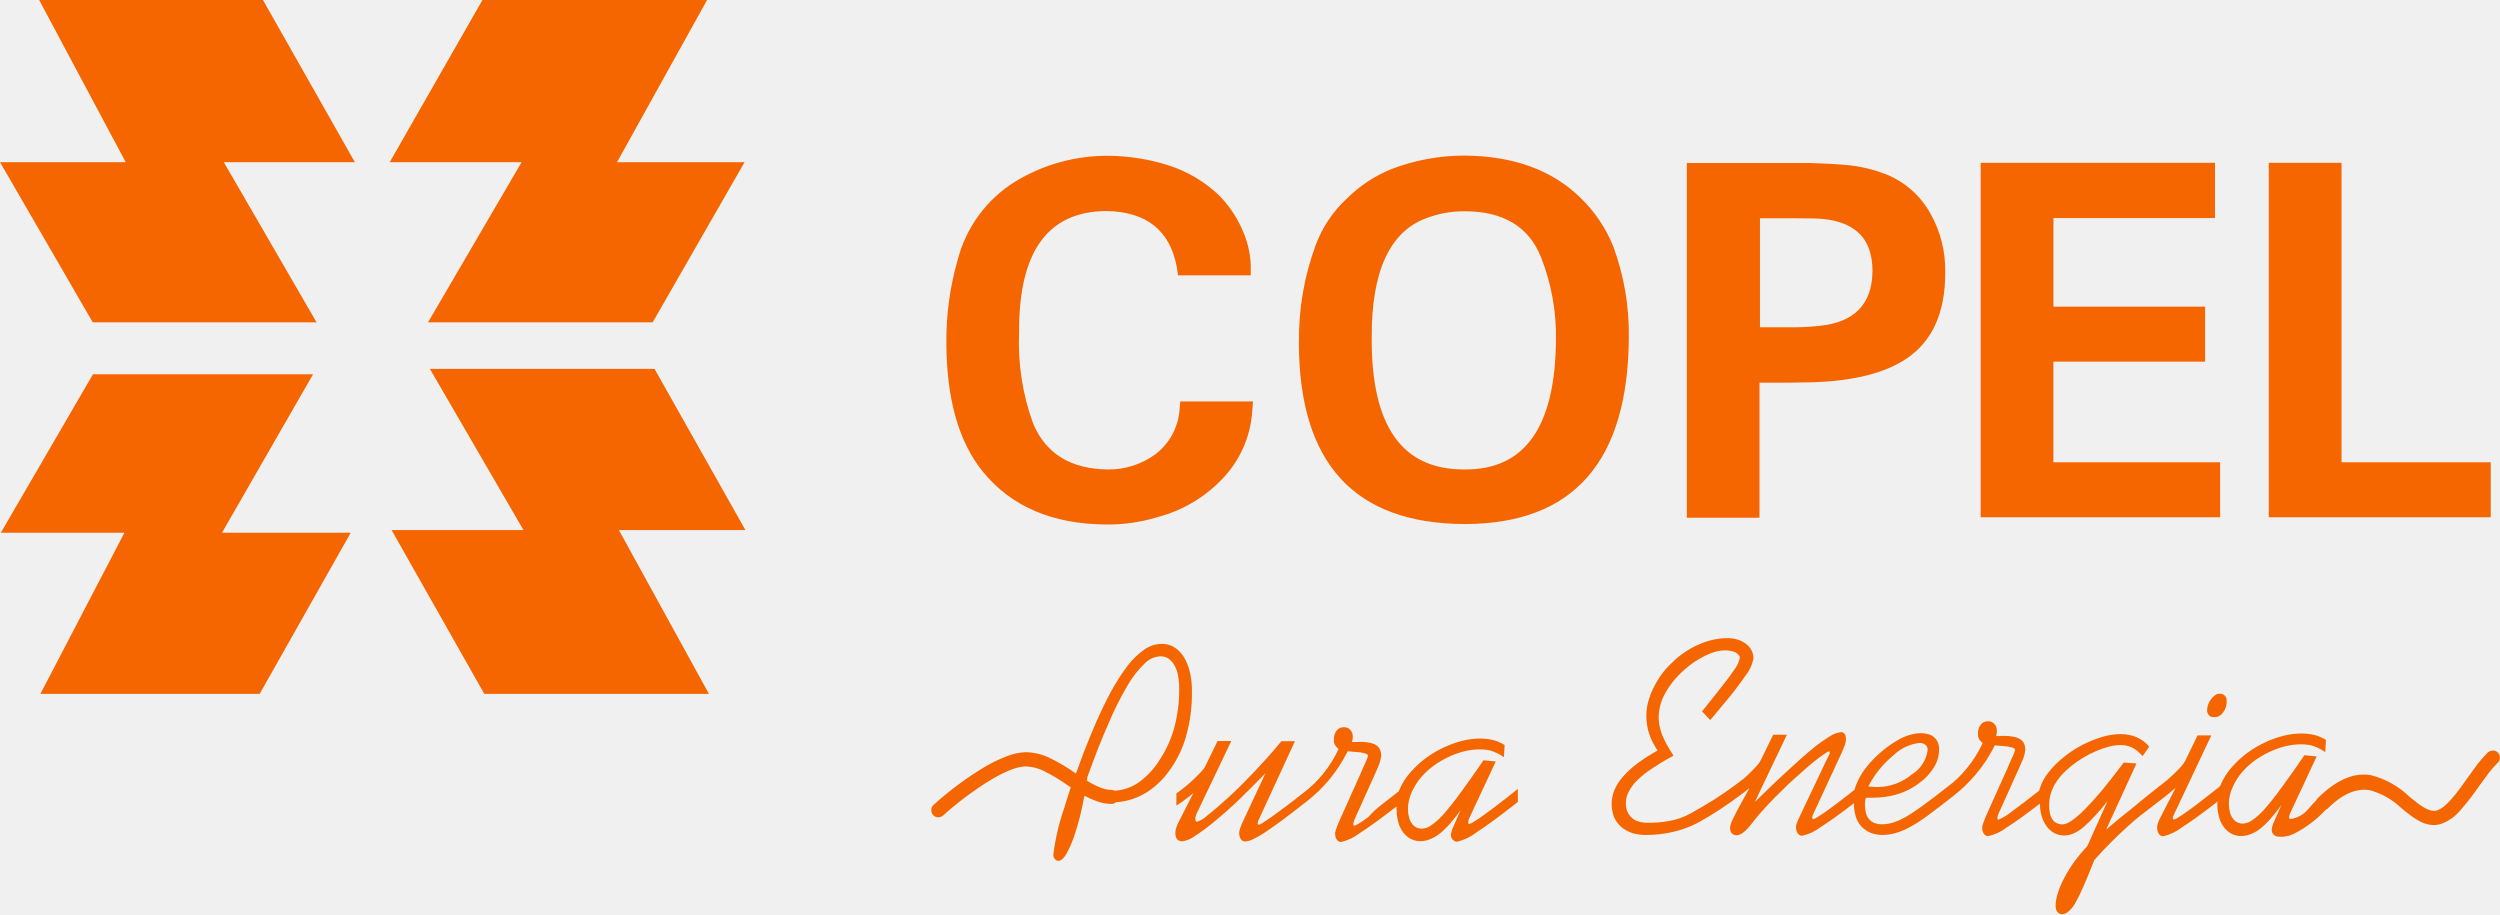
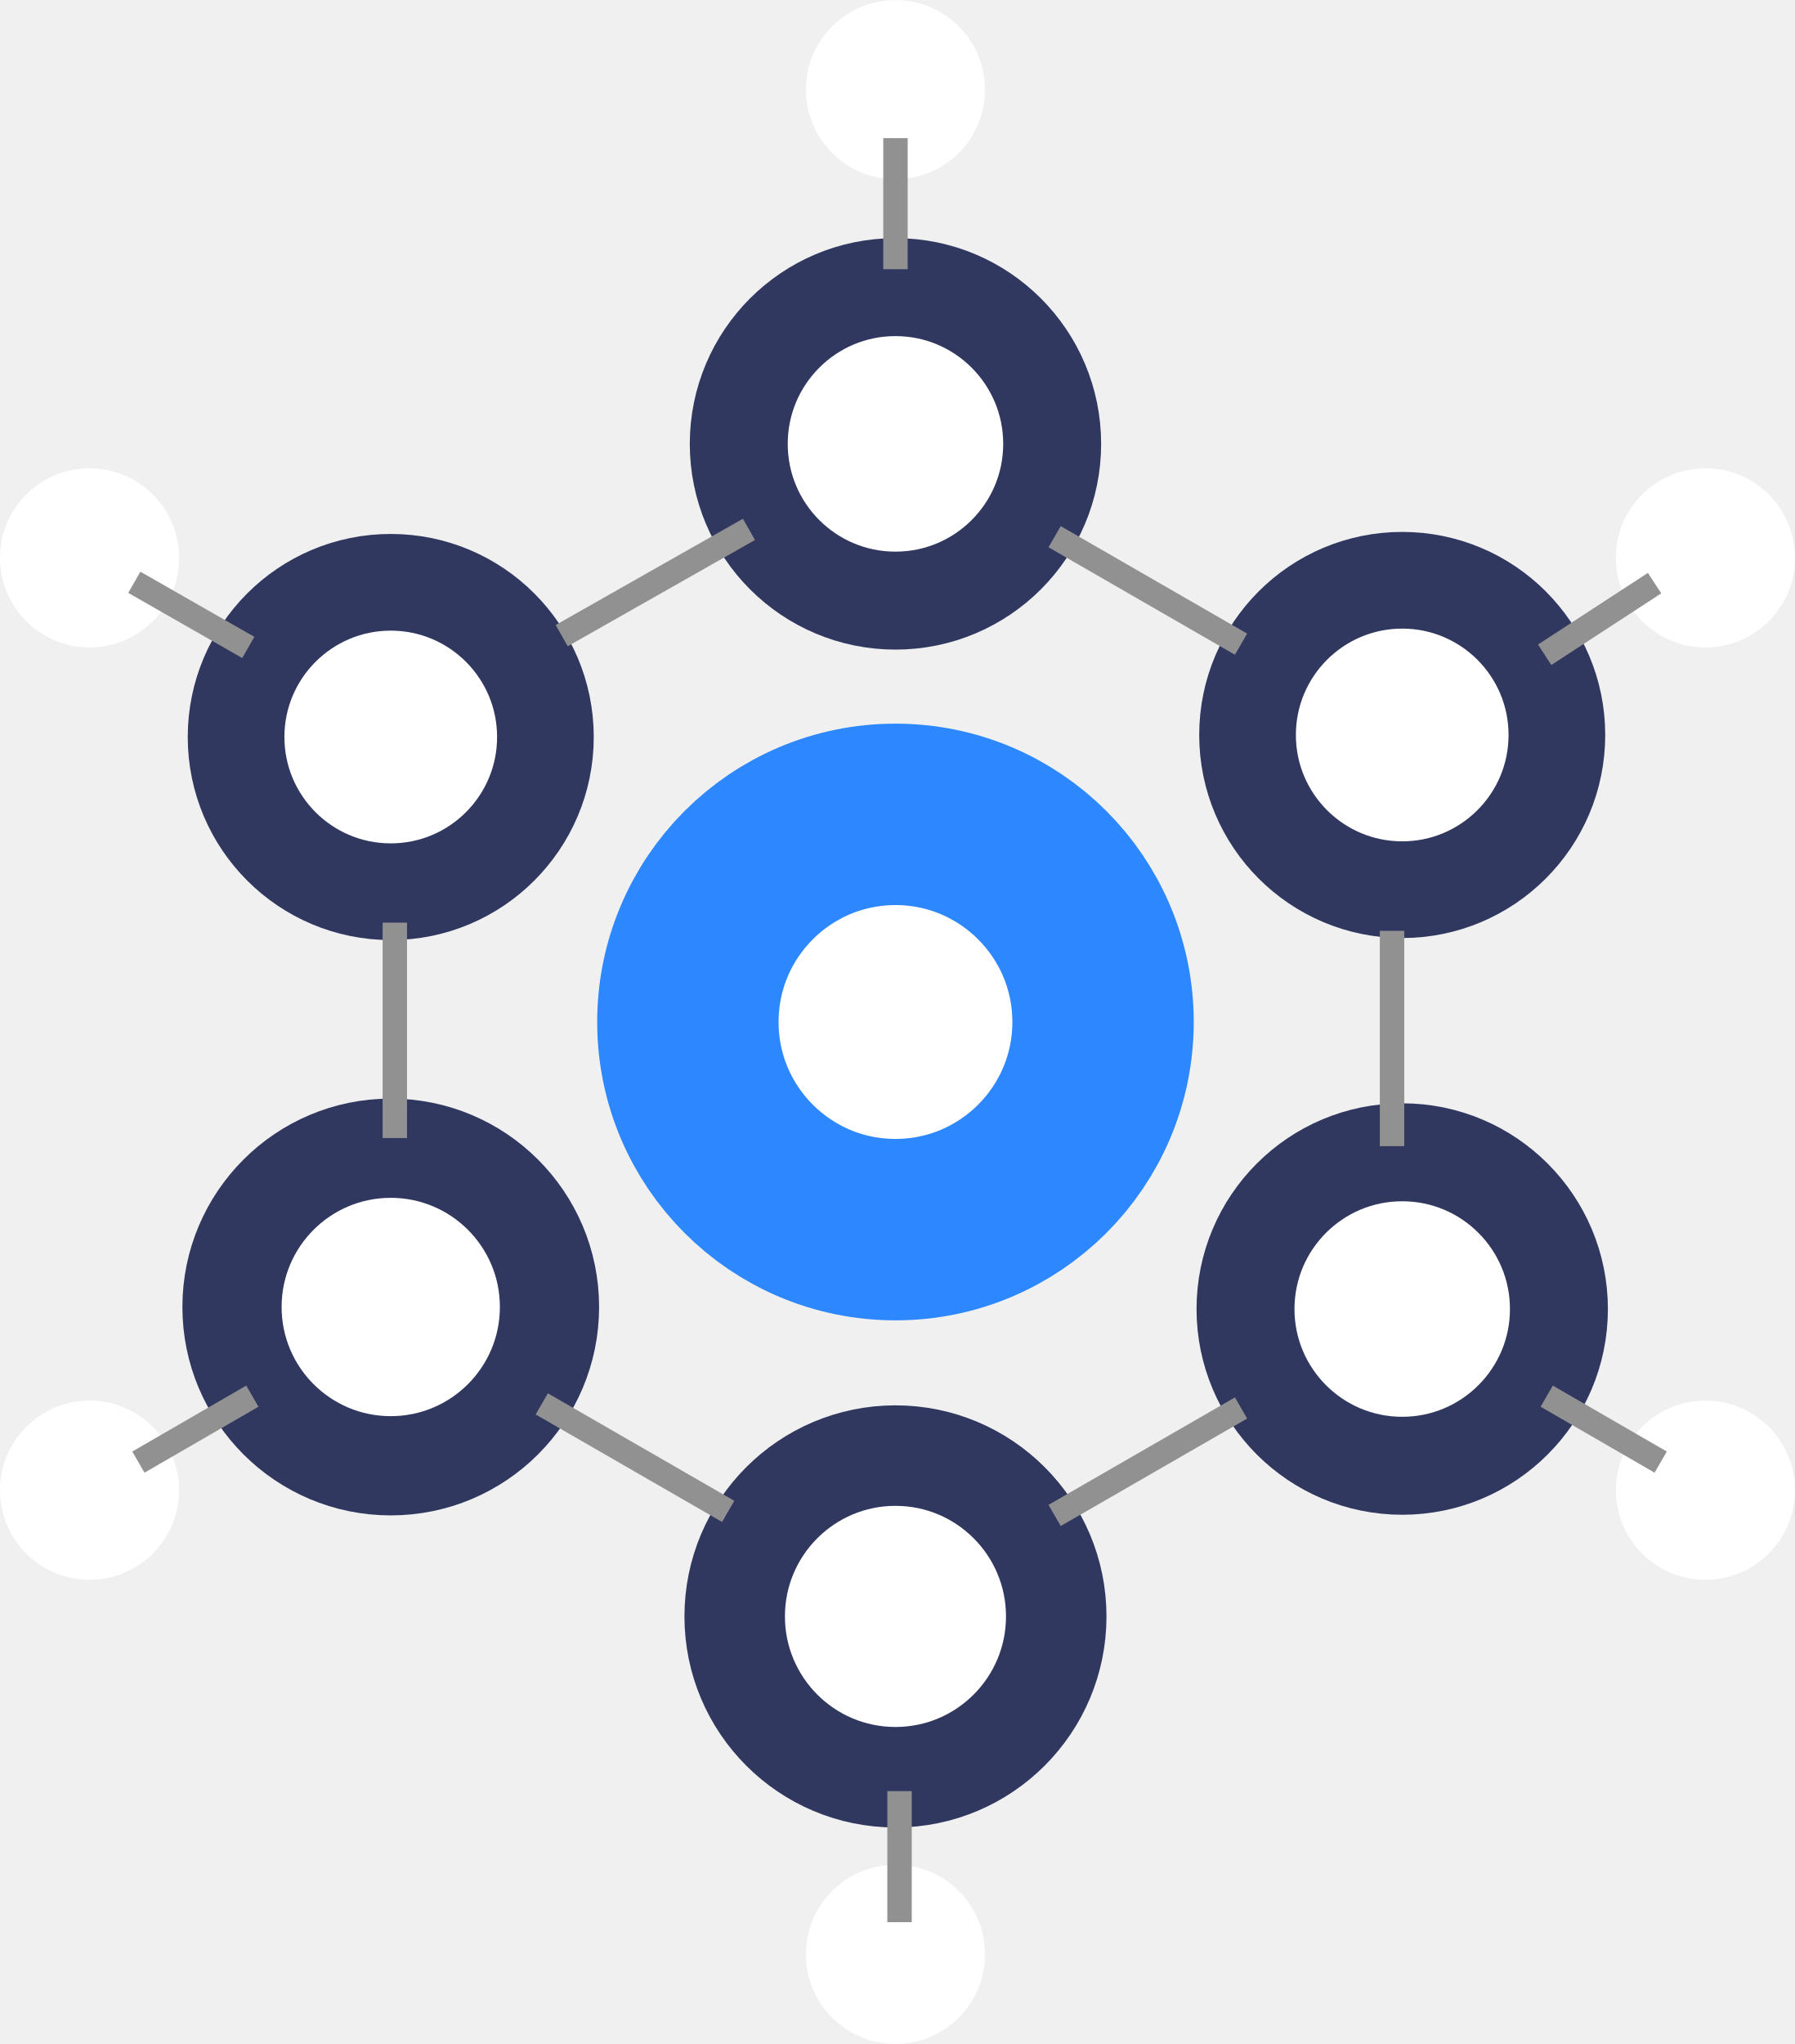
- <svg xmlns="http://www.w3.org/2000/svg" width="230.584" height="84.319" viewBox="0 0 230.584 84.319">
-   <g id="logo_copel" transform="translate(-84.3 -162.1)">
-     <path id="Caminho_279" data-name="Caminho 279" d="M87.911,162.1h20.643l8.477,14.959H104.943l8.554,14.769H92.854L84.3,177.059H95.895Z" fill="#f56600" fillRule="evenodd" />
-     <path id="Caminho_280" data-name="Caminho 280" d="M302.672,162.1H281.954L273.4,177.059h12.165l-8.63,14.769h20.719l8.477-14.769H294.366Z" transform="translate(-153.156)" fill="#f56600" fillRule="evenodd" />
-     <path id="Caminho_281" data-name="Caminho 281" d="M88.35,373.181h20.224l8.4-14.864H105.1l8.4-14.617H93.2l-8.5,14.617H96.1Z" transform="translate(-0.324 -147.082)" fill="#f56600" fillRule="evenodd" />
-     <path id="Caminho_282" data-name="Caminho 282" d="M303.572,371.075H282.854L274.3,355.964h12.165l-8.63-14.864h20.719l8.382,14.864H295.266Z" transform="translate(-153.885 -144.976)" fill="#f56600" fillRule="evenodd" />
-     <path id="Caminho_283" data-name="Caminho 283" d="M564.751,247.845q-.969-5.047-6.5-5.132c-5.4.038-8.078,3.745-8.04,11.177a21.875,21.875,0,0,0,1.293,8.42c1.178,2.794,3.478,4.2,6.9,4.239a7.243,7.243,0,0,0,4.41-1.426A5.677,5.677,0,0,0,565,261.151l.076-.874h6.71l-.076.95a9.95,9.95,0,0,1-2.813,6.254,12.678,12.678,0,0,1-5.968,3.478,15.485,15.485,0,0,1-4.733.665q-7.385-.057-11.31-4.847c-2.243-2.756-3.383-6.748-3.383-11.994a26.649,26.649,0,0,1,1.045-7.565,12,12,0,0,1,5.246-7.185,16.288,16.288,0,0,1,8.706-2.414,18.714,18.714,0,0,1,5.531.893,12.01,12.01,0,0,1,4.6,2.737,10.341,10.341,0,0,1,2.091,3.022,8.8,8.8,0,0,1,.855,3.383v.988h-6.71l-.114-.8Zm11.272,6.957a24.9,24.9,0,0,1,1.54-8.934,11.058,11.058,0,0,1,2.908-4.334,12.416,12.416,0,0,1,4.106-2.7A18.825,18.825,0,0,1,591.3,237.6c4.524.038,8.078,1.331,10.7,3.9a12.977,12.977,0,0,1,3.022,4.5,23.219,23.219,0,0,1,1.426,8.344q-.086,17.193-15.092,17.24-15.339-.029-15.339-16.784Zm6.71-.361c-.038,8.1,2.794,12.127,8.535,12.108,5.588.057,8.4-3.916,8.458-11.956a19.731,19.731,0,0,0-1.369-7.6c-1.121-2.832-3.478-4.258-7.052-4.258a9.669,9.669,0,0,0-3.554.646c-3.383,1.255-5.056,4.961-5.018,11.063Zm29.082-16.157h11.4c1.274.038,2.471.1,3.593.209a13.229,13.229,0,0,1,3.288.8,8.156,8.156,0,0,1,4.182,3.669,10.579,10.579,0,0,1,1.35,5.436q.028,5.474-3.536,7.907c-1.958,1.331-4.828,2.072-8.592,2.2l-2.3.038h-2.7V271H611.8V238.284Zm6.729,5.075v10.074h2.737a22.43,22.43,0,0,0,2.775-.133c3.193-.323,4.828-2,4.866-5.018.019-3.174-1.768-4.79-5.36-4.885l-2.3-.019h-2.718Zm41.969-5.075v5.075h-14.9v8.173H659.6v5.075H645.61v9.276h15.377v5.075H638.9V238.265h21.612Zm11.671,0v27.6h13.762v5.075H665.473V238.265h6.71Z" transform="translate(-371.916 -61.149)" fill="#f56600" fillRule="evenodd" />
-     <path id="Caminho_284" data-name="Caminho 284" d="M550.589,486.817l-.038.3a7.593,7.593,0,0,0,1.159.608,2.964,2.964,0,0,0,1.083.247h0a.526.526,0,0,1,.171.019c.057.019.1.038.152.057a4.265,4.265,0,0,0,2.148-.722,7.172,7.172,0,0,0,1.92-2,10.473,10.473,0,0,0,1.407-3.022,13.458,13.458,0,0,0,.475-3.592,6.736,6.736,0,0,0-.114-1.312,2.783,2.783,0,0,0-.361-.969,1.658,1.658,0,0,0-.551-.589,1.347,1.347,0,0,0-.741-.19,2.219,2.219,0,0,0-1.426.665,9.22,9.22,0,0,0-1.578,2.034,28.342,28.342,0,0,0-1.749,3.5c-.627,1.388-1.273,3.06-1.958,4.961Zm-.266,1.692c-.133.7-.266,1.35-.418,1.958-.171.646-.342,1.236-.532,1.787a9.822,9.822,0,0,1-.741,1.673c-.247.4-.494.589-.7.589a.677.677,0,0,1-.19-.038h0a.513.513,0,0,1-.152-.133h0a.775.775,0,0,1-.1-.171h0a.676.676,0,0,1-.038-.19,20.922,20.922,0,0,1,1.007-4.334c.1-.323.19-.646.3-.969.1-.3.209-.627.3-.95l-.323-.209h0a16.6,16.6,0,0,0-1.977-1.2,4.1,4.1,0,0,0-1.92-.513,4.481,4.481,0,0,0-1.331.323,11.884,11.884,0,0,0-1.768.893c-.779.456-1.54.988-2.243,1.5-.912.684-1.692,1.331-2.2,1.806a.73.73,0,0,1-.475.171.607.607,0,0,1-.456-.209.73.73,0,0,1-.171-.475.607.607,0,0,1,.209-.456,28.639,28.639,0,0,1,2.319-1.9,28.279,28.279,0,0,1,2.357-1.578,12.9,12.9,0,0,1,2.072-1.007,5.265,5.265,0,0,1,1.673-.38,5.2,5.2,0,0,1,2.414.589,17.314,17.314,0,0,1,2.262,1.35l.038.038c.228-.608.456-1.255.7-1.9.266-.665.532-1.35.817-2.034.57-1.35,1.121-2.528,1.654-3.516a19.354,19.354,0,0,1,1.6-2.509,7.106,7.106,0,0,1,1.559-1.5,2.865,2.865,0,0,1,1.559-.513,2.157,2.157,0,0,1,1.159.3,2.672,2.672,0,0,1,.893.893h0a4.735,4.735,0,0,1,.57,1.407,7.523,7.523,0,0,1,.19,1.806,14.476,14.476,0,0,1-.532,4.087,9.893,9.893,0,0,1-1.6,3.269,7.394,7.394,0,0,1-2.2,2.034,6.142,6.142,0,0,1-2.68.817.631.631,0,0,1-.19.114.482.482,0,0,1-.228.038,3.862,3.862,0,0,1-1.293-.228,8.254,8.254,0,0,1-1.2-.532Zm27.352.874c.494-.38,1.026-.8,1.635-1.274l.038-.076h0l.038-.1h0a6.241,6.241,0,0,1,.456-.855h0a6.581,6.581,0,0,1,.646-.836h0a9.349,9.349,0,0,1,1.369-1.236,9.855,9.855,0,0,1,3.307-1.559,7.04,7.04,0,0,1,1.654-.209,6.176,6.176,0,0,1,.627.038c.19.019.38.057.57.1a2.711,2.711,0,0,1,.513.171,3.3,3.3,0,0,1,.513.266l.038.019v.038l-.057.969v.114l-.1-.057c-.171-.114-.342-.209-.513-.3h0c-.171-.076-.342-.152-.513-.209h0a2.407,2.407,0,0,0-.532-.114,5.377,5.377,0,0,0-.551-.038,6.338,6.338,0,0,0-1.426.171,7.724,7.724,0,0,0-1.483.532,8.888,8.888,0,0,0-1.388.817,7.015,7.015,0,0,0-1.1,1.007,4.7,4.7,0,0,0-.532.722,5.8,5.8,0,0,0-.4.76h0a3.959,3.959,0,0,0-.323,1.5,3.08,3.08,0,0,0,.1.76,1.587,1.587,0,0,0,.266.57,1.091,1.091,0,0,0,.418.361,1.132,1.132,0,0,0,.513.114,1.559,1.559,0,0,0,.836-.3,6.168,6.168,0,0,0,1.064-.931h0a24.061,24.061,0,0,0,1.521-1.9q.941-1.255,2.224-3.136l.019-.038h.038l1.007.1h.1l-.038.076-2.414,5.17-.057.171h0l-.019.057h0a.208.208,0,0,0-.019.1v.114h0c0,.019.019.038.038.057h0c.019.019.019.038.038.038h.019a1.525,1.525,0,0,0,.418-.209c.228-.133.532-.342.931-.627h0c.4-.285.855-.627,1.35-1.007s1.064-.817,1.673-1.312l.114-.1v1.2l-.019.019-.3.247c-1.464,1.14-2.642,2-3.516,2.566a4.654,4.654,0,0,1-1.787.855.434.434,0,0,1-.209-.057,1.051,1.051,0,0,1-.171-.133h0a.784.784,0,0,1-.133-.209h0a.962.962,0,0,1-.038-.247.587.587,0,0,1,.019-.171h0a1.768,1.768,0,0,1,.076-.247,1.217,1.217,0,0,1,.114-.3h0a2.688,2.688,0,0,1,.152-.342h0l.532-1.217a12.52,12.52,0,0,1-.779,1.007,7.949,7.949,0,0,1-1.026,1.064,3.7,3.7,0,0,1-.95.589,2.453,2.453,0,0,1-.95.209,1.994,1.994,0,0,1-.893-.209h0a2.113,2.113,0,0,1-.7-.608,2.6,2.6,0,0,1-.456-.95,4.539,4.539,0,0,1-.152-1.178v-.266l-.1.076h0q-2.053,1.6-3.307,2.395a4.585,4.585,0,0,1-1.711.817.506.506,0,0,1-.228-.057h0a.491.491,0,0,1-.171-.171h0a.59.59,0,0,1-.114-.247,1.479,1.479,0,0,1-.038-.3.525.525,0,0,1,.019-.171c.019-.057.038-.133.057-.209a2.309,2.309,0,0,1,.1-.266c.038-.1.076-.19.114-.3h0l2.148-4.79h0l.038-.1h0q.086-.2.228-.513a5.752,5.752,0,0,0,.247-.57.821.821,0,0,0,.076-.266c0-.076-.076-.152-.247-.209a3.083,3.083,0,0,0-.779-.133c-.19-.019-.342-.019-.494-.038-.114-.019-.228-.019-.342-.038-.247.494-.532.969-.817,1.426a13.145,13.145,0,0,1-.988,1.312c-.3.342-.608.684-.95,1.007s-.7.627-1.083.931l-.133.1c-.836.646-1.559,1.217-2.186,1.673s-1.14.817-1.54,1.083a7.942,7.942,0,0,1-1.045.589,1.939,1.939,0,0,1-.722.209.506.506,0,0,1-.228-.057h0a.49.49,0,0,1-.171-.171h0a.589.589,0,0,1-.114-.247,1.479,1.479,0,0,1-.038-.3.527.527,0,0,1,.019-.171,1.974,1.974,0,0,0,.057-.228,2.3,2.3,0,0,1,.1-.266l.114-.285,2.129-4.562q-1.283,1.312-2.395,2.395c-.836.8-1.635,1.5-2.357,2.091a17.571,17.571,0,0,1-1.806,1.331,2.512,2.512,0,0,1-1.121.456.607.607,0,0,1-.266-.057.539.539,0,0,1-.209-.152.5.5,0,0,1-.114-.247,1.707,1.707,0,0,1-.038-.342.851.851,0,0,1,.019-.209l.057-.228a2.311,2.311,0,0,1,.1-.266c.038-.076.076-.171.114-.247h0l1.369-2.7c-.057.038-.114.1-.171.133a3.437,3.437,0,0,1-.437.342h0c-.152.114-.285.228-.418.323-.152.1-.285.19-.437.285l-.1.057v-1.1l.019-.019c.323-.247.646-.475.931-.722s.57-.494.817-.741.456-.456.608-.627a1.6,1.6,0,0,0,.285-.4h0l1.121-2.3.019-.038h1.254l-.038.1-3.174,6.653-.019.076h0a1.756,1.756,0,0,0-.057.171h0a.172.172,0,0,0-.019.1v.057a.371.371,0,0,0,.019.152.145.145,0,0,0,.038.1h0c.019.019.019.038.038.038h.038a2.146,2.146,0,0,0,.912-.532c.475-.361,1.121-.912,1.92-1.635s1.616-1.54,2.452-2.414c.817-.874,1.673-1.806,2.509-2.832l.019-.019h1.236l-.038.1-3.269,7.09h0l-.019.038a1.314,1.314,0,0,0-.076.19h0c0,.019-.019.057-.019.076h0v.114h0c0,.019.019.038.019.057h0c.019.019.019.038.038.038l.019.019a1.586,1.586,0,0,0,.38-.19q.314-.2.855-.57h0c.342-.247.741-.551,1.236-.912.456-.342,1.007-.76,1.6-1.236l.1-.076h0l.19-.152a9.268,9.268,0,0,0,.817-.722,10.242,10.242,0,0,0,.741-.817h0a9.591,9.591,0,0,0,.817-1.141,9.052,9.052,0,0,0,.646-1.2.982.982,0,0,1-.323-.323,1.168,1.168,0,0,1-.1-.228,1.44,1.44,0,0,1-.019-.285,1.661,1.661,0,0,1,.057-.456,1.423,1.423,0,0,1,.19-.38.919.919,0,0,1,.3-.247.851.851,0,0,1,.38-.076.888.888,0,0,1,.323.057.63.63,0,0,1,.266.19h0a.8.8,0,0,1,.171.266.888.888,0,0,1,.057.323v.171c0,.057-.019.1-.019.152h0a.586.586,0,0,1-.038.152l-.019.057h.551l.076-.019h.057a4.192,4.192,0,0,1,.912.076,1.731,1.731,0,0,1,.627.228h0a.919.919,0,0,1,.361.4,1.389,1.389,0,0,1,.114.57,1.488,1.488,0,0,1-.038.266h0c-.019.1-.057.209-.076.323h0a4.781,4.781,0,0,1-.19.494c-.1.209-.19.475-.342.779h0l-1.825,4.049-.038.133c-.019.038-.019.076-.038.114h0a.206.206,0,0,0-.019.1v.1h0c0,.019.019.038.019.057h0c.019.019.019.038.038.038h0a.019.019,0,0,1,.019.019,1.568,1.568,0,0,0,.4-.19,10.224,10.224,0,0,0,.912-.627A8.572,8.572,0,0,1,577.675,489.383Z" transform="translate(-366.003 -253.019)" fill="#f56600" />
-     <g id="Grupo_426" data-name="Grupo 426" transform="translate(232.922 220.948)">
-       <path id="Caminho_285" data-name="Caminho 285" d="M922.2,486.716l-.076.057h0q-2.053,1.6-3.307,2.395a4.457,4.457,0,0,1-1.711.817.477.477,0,0,1-.418-.228h0a.667.667,0,0,1-.114-.266h0a1.479,1.479,0,0,1-.038-.3.851.851,0,0,1,.019-.209c.019-.076.038-.133.057-.228h0a2.13,2.13,0,0,1,.1-.247c.038-.076.076-.171.133-.266l1.407-2.737c-.665.589-1.388,1.141-2.091,1.673-.8.608-1.6,1.216-2.338,1.9h0c-.532.475-1.064.988-1.578,1.5s-1.007,1.045-1.5,1.6c-.4,1.026-.76,1.882-1.064,2.566a13.066,13.066,0,0,1-.741,1.483h0a2.547,2.547,0,0,1-.589.7.925.925,0,0,1-.589.247.526.526,0,0,1-.247-.057.539.539,0,0,1-.19-.171h0a.587.587,0,0,1-.114-.247,1.475,1.475,0,0,1-.038-.3,4.171,4.171,0,0,1,.209-1.179,8.635,8.635,0,0,1,.608-1.426h0a12.3,12.3,0,0,1,.931-1.5,15.924,15.924,0,0,1,1.178-1.407l1.863-4.144c-.361.456-.7.874-1.026,1.216a12.4,12.4,0,0,1-1.122,1.121h0a3.717,3.717,0,0,1-.95.627,2.175,2.175,0,0,1-.874.209,2.14,2.14,0,0,1-.912-.209,2.236,2.236,0,0,1-.722-.627,3.291,3.291,0,0,1-.475-.969h0a4.246,4.246,0,0,1-.152-1.141c-1.273.988-2.319,1.73-3.1,2.224a4.271,4.271,0,0,1-1.673.779.506.506,0,0,1-.228-.057.373.373,0,0,1-.171-.171h0a.589.589,0,0,1-.114-.247,1.475,1.475,0,0,1-.038-.3.527.527,0,0,1,.019-.171c.019-.057.038-.133.057-.209h0a2.305,2.305,0,0,1,.1-.266c.038-.1.076-.19.114-.3h0l2.148-4.79h0l.038-.1h0c.057-.133.133-.285.228-.513a5.76,5.76,0,0,0,.247-.57.821.821,0,0,0,.076-.266c0-.076-.076-.152-.247-.209a3.08,3.08,0,0,0-.779-.133c-.19-.019-.342-.019-.494-.038-.114-.019-.228-.019-.342-.038-.247.494-.532.969-.817,1.426a13.145,13.145,0,0,1-.988,1.312c-.3.342-.627.7-.969,1.026s-.722.646-1.083.931h0c-.931.741-1.749,1.35-2.414,1.844a13.164,13.164,0,0,1-1.673,1.064h0a5.985,5.985,0,0,1-1.235.494,4.154,4.154,0,0,1-1.141.171,2.955,2.955,0,0,1-1.121-.19,2.6,2.6,0,0,1-.855-.57h0a2.493,2.493,0,0,1-.532-.931,4.131,4.131,0,0,1-.171-1.236h0c-1.274.988-2.319,1.73-3.1,2.224a4.271,4.271,0,0,1-1.673.779.5.5,0,0,1-.418-.228.667.667,0,0,1-.114-.266,1.483,1.483,0,0,1-.038-.3.525.525,0,0,1,.019-.171c.019-.057.038-.133.057-.209a1.32,1.32,0,0,1,.1-.247h0a1.906,1.906,0,0,1,.133-.285h0l2.49-5.246h0l.171-.342.1-.19h0c.019-.038.019-.057.038-.1v-.038a.327.327,0,0,0-.019-.152.019.019,0,0,0-.019-.019h0a.778.778,0,0,0-.285.133h0c-.152.095-.361.247-.627.437h0c-.266.19-.532.418-.836.665-.285.247-.608.513-.931.817h0c-.4.361-.8.7-1.179,1.064s-.741.722-1.1,1.083-.684.722-1.007,1.064-.608.684-.874,1.007l-.152.19h0l-.19.247h0a4.236,4.236,0,0,1-.741.779,1.147,1.147,0,0,1-.646.266.526.526,0,0,1-.247-.057.483.483,0,0,1-.19-.152h0a.519.519,0,0,1-.114-.228,1.469,1.469,0,0,1-.038-.285,2.7,2.7,0,0,1,.285-.817c.19-.4.475-.95.855-1.635.171-.323.323-.589.475-.855l.19-.361c-.057.057-.114.1-.171.152-.152.133-.3.247-.456.361-.589.456-1.369,1.007-2.148,1.521-.7.456-1.426.893-2,1.2h0a9.38,9.38,0,0,1-2.262.836,10.59,10.59,0,0,1-2.509.285,4.051,4.051,0,0,1-1.312-.19,3.086,3.086,0,0,1-1.007-.57,2.762,2.762,0,0,1-.646-.912,3.392,3.392,0,0,1,.057-2.49,4.268,4.268,0,0,1,.8-1.236,8.446,8.446,0,0,1,1.331-1.216,17.3,17.3,0,0,1,1.844-1.178,6.632,6.632,0,0,1-.418-.684,5.916,5.916,0,0,1-.342-.8,4.142,4.142,0,0,1-.209-.836,6.487,6.487,0,0,1-.076-.855,5.627,5.627,0,0,1,.152-1.236,7.655,7.655,0,0,1,.475-1.293h0a8.36,8.36,0,0,1,.741-1.255,6.857,6.857,0,0,1,.988-1.121,7.566,7.566,0,0,1,1.141-.95,7.771,7.771,0,0,1,1.293-.722,6.652,6.652,0,0,1,1.35-.456h0a6.173,6.173,0,0,1,1.312-.152,3.068,3.068,0,0,1,.969.133,2.333,2.333,0,0,1,.779.4,1.725,1.725,0,0,1,.513.608,1.658,1.658,0,0,1,.171.76,3.621,3.621,0,0,1-.722,1.54,33,33,0,0,1-2.129,2.756c-.4.475-.7.836-.931,1.121h0l-.152.171-.057.057-.057-.057-.665-.7-.038-.038.038-.038c.152-.19.3-.38.475-.589.209-.266.456-.57.684-.855h0c.76-.95,1.35-1.711,1.73-2.281a2.853,2.853,0,0,0,.57-1.159.454.454,0,0,0-.1-.266,1.1,1.1,0,0,0-.266-.228,2.347,2.347,0,0,0-.437-.152,2.636,2.636,0,0,0-.57-.057,3.389,3.389,0,0,0-.836.114,5.36,5.36,0,0,0-.95.361h0c-.342.171-.665.361-1.007.57a11.27,11.27,0,0,0-.969.76h0a8.61,8.61,0,0,0-1.007,1.045,7.985,7.985,0,0,0-.741,1.1,4.971,4.971,0,0,0-.456,1.121,4.4,4.4,0,0,0-.152,1.1,3.724,3.724,0,0,0,.076.779,6.283,6.283,0,0,0,.228.8h0c.114.266.247.57.418.893s.38.646.608,1.007l.038.057-.057.038c-.779.418-1.445.836-2.015,1.216a8.525,8.525,0,0,0-1.331,1.083,3.863,3.863,0,0,0-.741,1.026,2.262,2.262,0,0,0-.247,1.026,1.938,1.938,0,0,0,.133.76,1.545,1.545,0,0,0,.4.57,1.473,1.473,0,0,0,.627.361,2.868,2.868,0,0,0,.836.114,9.775,9.775,0,0,0,1.92-.152,6.328,6.328,0,0,0,2.015-.684c.7-.38,1.426-.817,2.167-1.273.684-.437,1.35-.893,2.015-1.388h0c.323-.247.57-.418.779-.589.209-.19.4-.361.646-.608h0a8.662,8.662,0,0,0,.608-.646,2.05,2.05,0,0,0,.3-.437l1.121-2.3.019-.038h1.255l-.038.1-2.908,6.1c1.1-1.083,2.091-2.034,2.946-2.813.931-.855,1.711-1.559,2.338-2.072a14.493,14.493,0,0,1,1.616-1.159,2.322,2.322,0,0,1,1.064-.4.321.321,0,0,1,.19.057.388.388,0,0,1,.152.152h0a.64.64,0,0,1,.076.228,1.26,1.26,0,0,1,.019.285.714.714,0,0,1-.019.19h0a1.165,1.165,0,0,1-.057.209c-.019.076-.057.152-.1.266s-.1.228-.152.38h0l-2.642,5.7-.057.133a.38.38,0,0,0-.057.152v.019h0a.143.143,0,0,0-.019.076v.076c0,.019.019.038.019.057l.038.038h0l.019.019a1.3,1.3,0,0,0,.418-.209c.228-.133.532-.342.931-.627h0c.323-.228.7-.513,1.1-.817s.874-.665,1.369-1.064c.038-.133.1-.266.133-.418a4.361,4.361,0,0,1,.19-.437h0a6.616,6.616,0,0,1,.627-1.045,8.488,8.488,0,0,1,.874-1.007,12.562,12.562,0,0,1,1.1-.969,11.37,11.37,0,0,1,1.121-.741h0a5.1,5.1,0,0,1,1.083-.456,3.677,3.677,0,0,1,.988-.152,2.62,2.62,0,0,1,.7.1h0a1.2,1.2,0,0,1,.532.285h0a1.22,1.22,0,0,1,.342.475,1.509,1.509,0,0,1,.114.608,3.189,3.189,0,0,1-.456,1.654,5.068,5.068,0,0,1-1.35,1.464,6.32,6.32,0,0,1-1.977,1.026,7.725,7.725,0,0,1-2.338.342h-.627a1.2,1.2,0,0,1-.038.133c-.019.057-.019.114-.038.171,0,.057-.019.114-.019.171h0v.171a3.283,3.283,0,0,0,.1.8,1.39,1.39,0,0,0,.3.551h0a1.285,1.285,0,0,0,.494.342,2.021,2.021,0,0,0,.7.114,3.915,3.915,0,0,0,.988-.152h0a6.645,6.645,0,0,0,1.1-.475h0a17.341,17.341,0,0,0,1.559-1.026c.665-.475,1.464-1.083,2.376-1.806h0a8.81,8.81,0,0,0,.931-.779,9.948,9.948,0,0,0,.855-.931h0a9.6,9.6,0,0,0,.817-1.14,9.059,9.059,0,0,0,.646-1.2.668.668,0,0,1-.171-.133,1.33,1.33,0,0,1-.152-.19,1.166,1.166,0,0,1-.1-.228,1.446,1.446,0,0,1-.019-.285,1.661,1.661,0,0,1,.057-.456,1.425,1.425,0,0,1,.19-.38.919.919,0,0,1,.3-.247.851.851,0,0,1,.38-.076.888.888,0,0,1,.323.057.631.631,0,0,1,.266.19h0a.8.8,0,0,1,.171.266.887.887,0,0,1,.057.323,1.846,1.846,0,0,1-.019.323h0a.588.588,0,0,1-.038.152l-.019.057h.228a1.952,1.952,0,0,0,.323-.019h.133a4.194,4.194,0,0,1,.912.076,1.731,1.731,0,0,1,.627.228h0a.919.919,0,0,1,.361.4,1.389,1.389,0,0,1,.114.57,1.493,1.493,0,0,1-.038.266c-.019.1-.057.209-.076.323h0a4.761,4.761,0,0,1-.19.494c-.1.209-.19.475-.342.779h0l-1.825,4.049-.038.114h0l-.038.114h0a.207.207,0,0,0-.019.1h0v.114h0c0,.019.019.038.019.057h0c.019.019.019.038.038.038a.019.019,0,0,1,.019.019,5.239,5.239,0,0,0,1.312-.817c.323-.228.684-.513,1.1-.817.4-.3.855-.665,1.35-1.045l.114-.342h0c.038-.114.1-.228.133-.342a4.81,4.81,0,0,1,.532-.893,8.07,8.07,0,0,1,.76-.874,11.344,11.344,0,0,1,1.388-1.14,9.634,9.634,0,0,1,1.559-.874,10.673,10.673,0,0,1,1.578-.57,5.734,5.734,0,0,1,1.464-.19,3.5,3.5,0,0,1,.779.076,2.611,2.611,0,0,1,.684.209h0a3.83,3.83,0,0,1,.608.342,3.218,3.218,0,0,1,.532.494l.038.038-.038.038-.532.76-.038.076-.057-.057a4.848,4.848,0,0,0-.456-.437,2.515,2.515,0,0,0-.475-.3,2.17,2.17,0,0,0-.494-.171,2.632,2.632,0,0,0-.57-.057,4.224,4.224,0,0,0-1.026.133,7.718,7.718,0,0,0-1.216.418,9.761,9.761,0,0,0-1.255.646,9.6,9.6,0,0,0-1.141.817h0a7.044,7.044,0,0,0-.855.817h0a5.927,5.927,0,0,0-.608.855,4.551,4.551,0,0,0-.361.912,3.941,3.941,0,0,0-.114.95,3.182,3.182,0,0,0,.076.779,1.474,1.474,0,0,0,.247.551h0a.893.893,0,0,0,.38.323,1.158,1.158,0,0,0,.532.114c.437,0,1.122-.456,2.034-1.369q.684-.684,1.6-1.768c.589-.722,1.255-1.559,1.977-2.528l.019-.038h.038l1.045.076h.1l-.038.1-2.756,6.007c.323-.266.646-.551.969-.817.4-.342.836-.684,1.273-1.026l.551-.456q.969-.8,2.053-1.654h0c.285-.209.551-.437.817-.646.247-.228.494-.437.722-.665a8.658,8.658,0,0,0,.608-.646,2.044,2.044,0,0,0,.3-.437l1.121-2.3.019-.038h1.255l-.038.1-3.345,7.09h0a1.161,1.161,0,0,0-.1.228l-.019.019c-.019.038-.019.057-.038.1v.057a.275.275,0,0,0,.038.133h0c.019.019.019.038.038.038h.019a1.3,1.3,0,0,0,.418-.209c.228-.133.532-.342.931-.627h0c.38-.266.817-.589,1.293-.969q.713-.542,1.6-1.255l.057-.114.038-.076a6.227,6.227,0,0,1,.456-.855,6.575,6.575,0,0,1,.646-.836h0a9.352,9.352,0,0,1,1.369-1.235,9.854,9.854,0,0,1,3.307-1.559,7.04,7.04,0,0,1,1.654-.209,6.188,6.188,0,0,1,.627.038c.19.019.38.057.57.1a2.711,2.711,0,0,1,.513.171,3.313,3.313,0,0,1,.513.266l.038.019v.038l-.057.969v.114l-.1-.057c-.171-.114-.342-.209-.513-.3h0c-.171-.076-.342-.152-.513-.209h0a2.41,2.41,0,0,0-.532-.114,5.391,5.391,0,0,0-.57-.038,6.34,6.34,0,0,0-1.426.171,8.382,8.382,0,0,0-1.5.532,8.9,8.9,0,0,0-1.388.817,7.019,7.019,0,0,0-1.1,1.007,4.705,4.705,0,0,0-.532.722,5.8,5.8,0,0,0-.4.76h0a3.943,3.943,0,0,0-.247.76,3.271,3.271,0,0,0-.076.741,3.08,3.08,0,0,0,.1.76h0a1.586,1.586,0,0,0,.266.57h0a1.091,1.091,0,0,0,.418.361,1.132,1.132,0,0,0,.513.114,1.558,1.558,0,0,0,.836-.3,6.167,6.167,0,0,0,1.064-.931h0a24.086,24.086,0,0,0,1.521-1.9q.941-1.255,2.224-3.136l.019-.038h.038l1.007.1h.1l-.038.076-2.414,5.17-.057.171h0l-.019.057h0a.207.207,0,0,0-.019.1v.057a.2.2,0,0,0,.038.114h0l.038.038h.019a2.462,2.462,0,0,0,.855-.266h0a2.36,2.36,0,0,0,.722-.551c.152-.171.3-.342.437-.494s.266-.285.38-.4c.019-.038.038-.057.057-.1h0a.334.334,0,0,1,.076-.1c1.958-1.92,3.555-2.376,4.942-2.129a7.986,7.986,0,0,1,3.573,2.015c.931.76,1.768,1.426,2.471,1.236.874-.247,1.882-1.635,2.832-2.984.323-.456.646-.893.95-1.312a10.963,10.963,0,0,1,.95-1.064.73.73,0,0,1,.475-.171.607.607,0,0,1,.456.209.73.73,0,0,1,.171.475.607.607,0,0,1-.209.456,8.731,8.731,0,0,0-.836.95c-.285.38-.589.8-.893,1.216a22.439,22.439,0,0,1-1.673,2.167,4.212,4.212,0,0,1-1.863,1.312c-1.331.38-2.433-.494-3.63-1.483a6.808,6.808,0,0,0-2.87-1.635c-1.083-.19-2.357.152-3.9,1.673a.334.334,0,0,1-.095.076h0c-.038.019-.057.038-.1.057l-.038.038a10.438,10.438,0,0,1-2.927,2.186,2.681,2.681,0,0,1-1.464.247c-.057-.019-.133-.038-.19-.057a1.153,1.153,0,0,1-.19-.133h0a.785.785,0,0,1-.133-.209h0a.964.964,0,0,1-.038-.247.585.585,0,0,1,.019-.171h0a1.752,1.752,0,0,1,.076-.247,1.215,1.215,0,0,1,.114-.3h0a2.7,2.7,0,0,1,.152-.342h0l.532-1.216a12.525,12.525,0,0,1-.779,1.007,7.944,7.944,0,0,1-1.026,1.064h0a3.7,3.7,0,0,1-.95.589,2.452,2.452,0,0,1-.95.209,1.994,1.994,0,0,1-.893-.209h0a2.113,2.113,0,0,1-.7-.608h0a2.6,2.6,0,0,1-.456-.95,4.539,4.539,0,0,1-.152-1.178h0v-.209l.095-.038ZM889.9,485.386a2.84,2.84,0,0,0,.4.038c.133,0,.266.019.418.019a4.972,4.972,0,0,0,3.193-1.159,3.132,3.132,0,0,0,1.464-2.262.59.59,0,0,0-.209-.475.832.832,0,0,0-.551-.171,4.108,4.108,0,0,0-2.395,1.14,8.873,8.873,0,0,0-2.319,2.87Zm-2.015-3.935Zm0,0ZM921.817,479a.9.9,0,0,0,.456-.114,1.028,1.028,0,0,0,.361-.342,1.621,1.621,0,0,0,.247-.475,1.8,1.8,0,0,0,.076-.57,1.119,1.119,0,0,0-.038-.266.783.783,0,0,0-.133-.209.844.844,0,0,0-.209-.152.6.6,0,0,0-.266-.038.684.684,0,0,0-.418.133,1.665,1.665,0,0,0-.38.361,1.784,1.784,0,0,0-.266.494,1.648,1.648,0,0,0-.1.532,1.123,1.123,0,0,0,.038.266h0a.786.786,0,0,0,.133.209h0a.491.491,0,0,0,.209.133h0A1.291,1.291,0,0,0,921.817,479Z" transform="translate(-866.2 -471.7)" fill="#f56600" />
-     </g>
-   </g>
+ <svg xmlns="http://www.w3.org/2000/svg" id="Layer_1" viewBox="0 0 441 502" width="2196" height="2500">
+   <style>.st0,.st1,.st2,.st3,.st4{fill:#fff;stroke:#2D88FF;stroke-width:44.563;stroke-miterlimit:10}.st1,.st2,.st3,.st4{stroke:#31385f;stroke-width:24.375}.st2,.st3,.st4{stroke-width:23.75}.st3,.st4{stroke-width:24.062}.st4{stroke-width:24.688}.st5{fill:#fff}.st6{fill:none;stroke:#919191;stroke-width:6;stroke-miterlimit:10}</style>
+   <circle class="st0" cx="220" cy="251" r="51" />
+   <circle class="st1" cx="96" cy="321" r="39" />
+   <circle class="st2" cx="96" cy="181" r="38" />
+   <circle class="st3" cx="220" cy="109" r="38.5" />
+   <circle class="st2" cx="344.5" cy="180.5" r="38" />
+   <circle class="st3" cx="344.5" cy="321.5" r="38.5" />
+   <circle class="st4" cx="220" cy="397" r="39.5" />
+   <circle class="st5" cx="22" cy="366" r="22" />
+   <circle class="st5" cx="220" cy="480" r="22" />
+   <circle class="st5" cx="419" cy="366" r="22" />
+   <circle class="st5" cx="419" cy="137" r="22" />
+   <circle class="st5" cx="220" cy="22" r="22" />
+   <circle class="st5" cx="22" cy="137" r="22" />
+   <path class="st6" d="M33 143l28 16M34 359.1l28-16.2M221 472.1v-32.2M408 359.1l-28-16.2M406.5 143.2l-27 17.6M220 33.9v32.2M138 156.1l46-26.1M259.1 131.8l45.8 26.4M342 228.6v52.9M304.9 345.8l-45.8 26.4M178.9 371.2l-45.8-26.4M97 279.5v-52.9" />
</svg>
